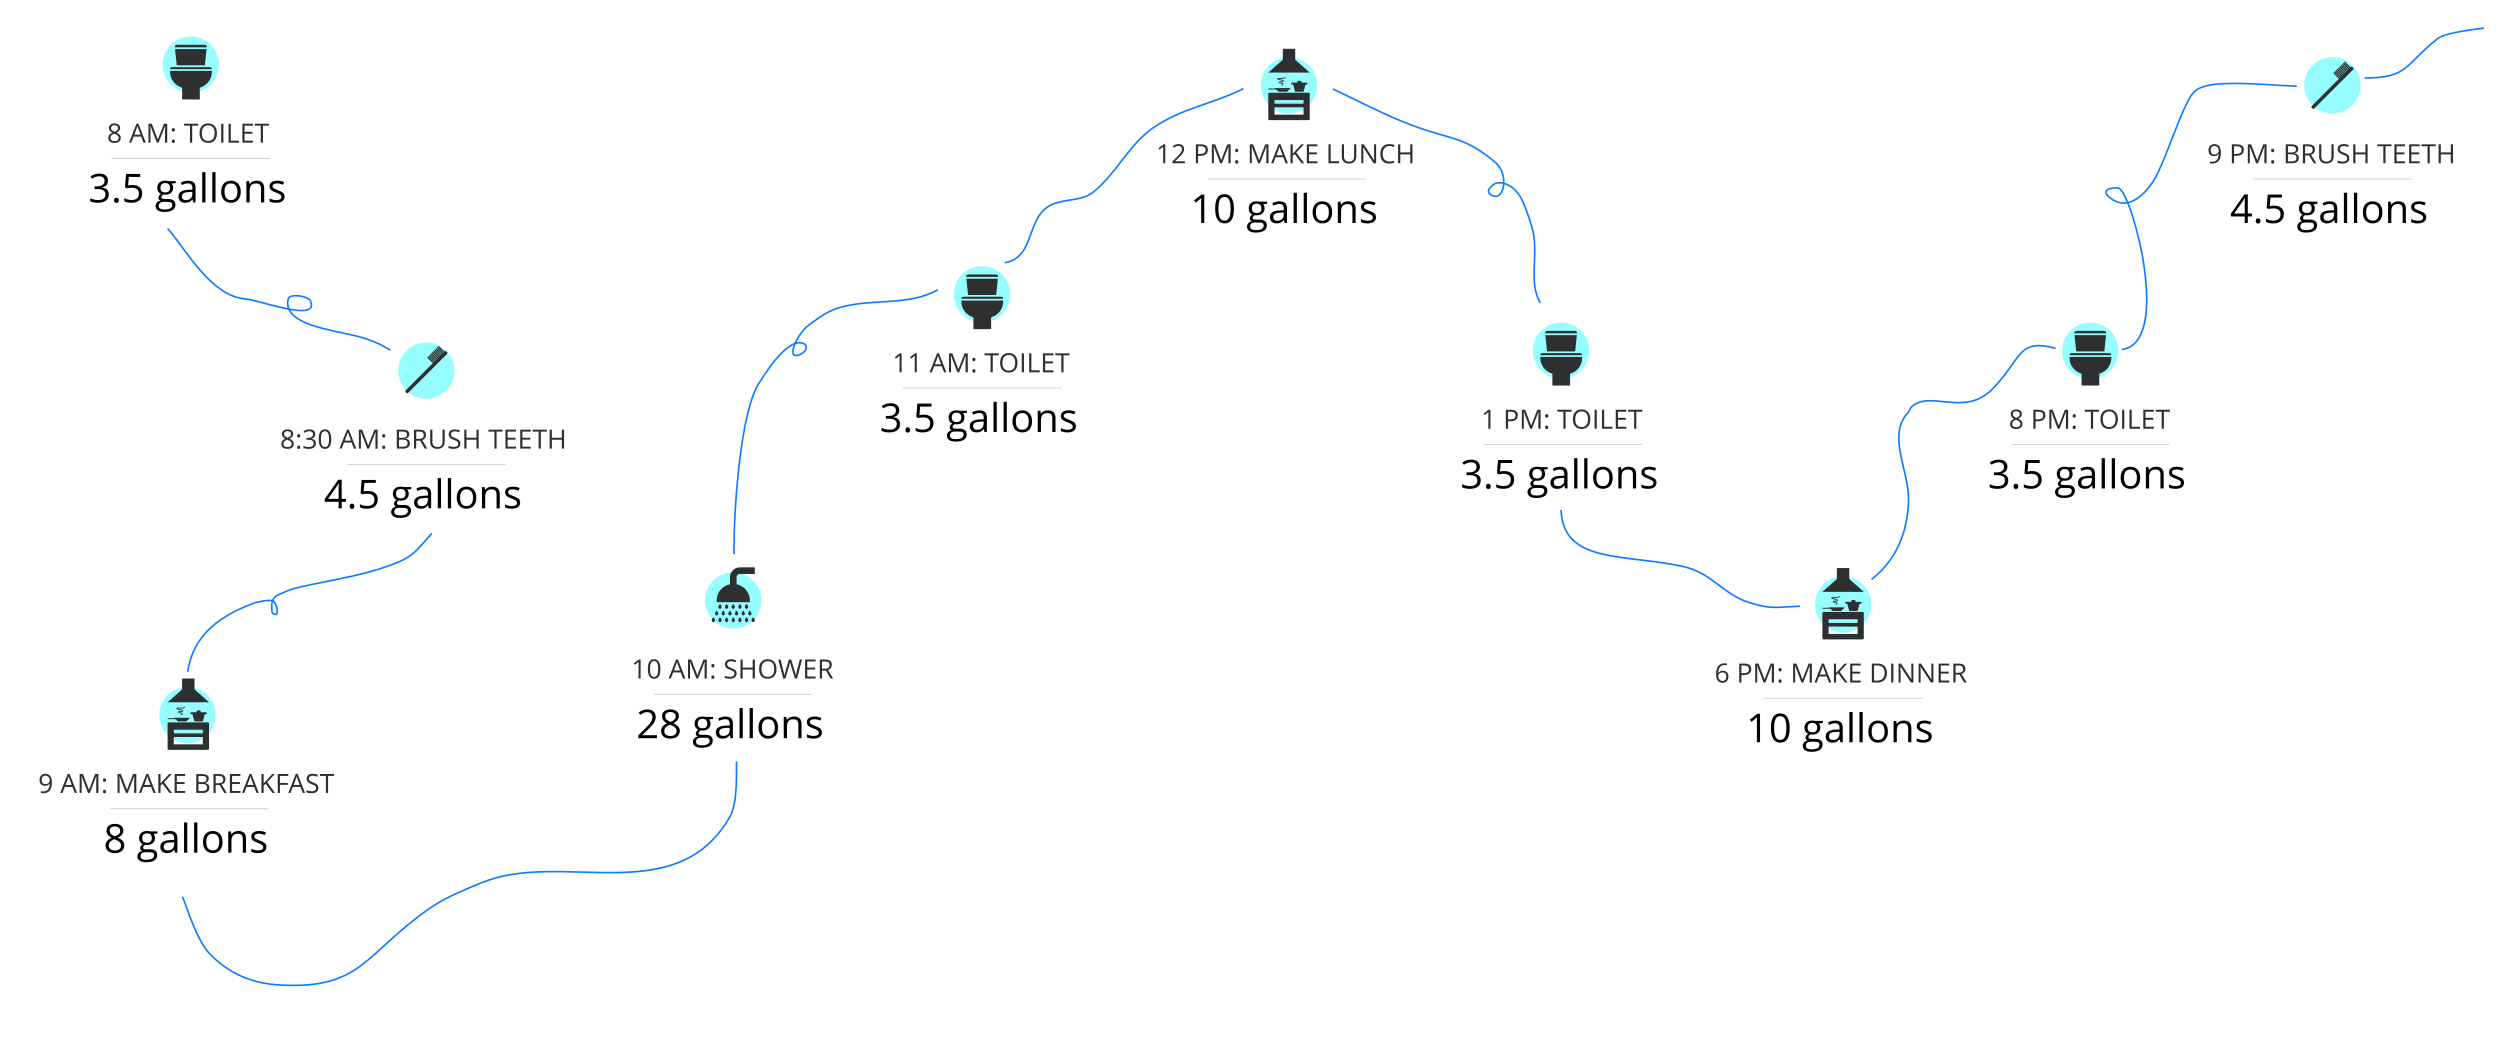
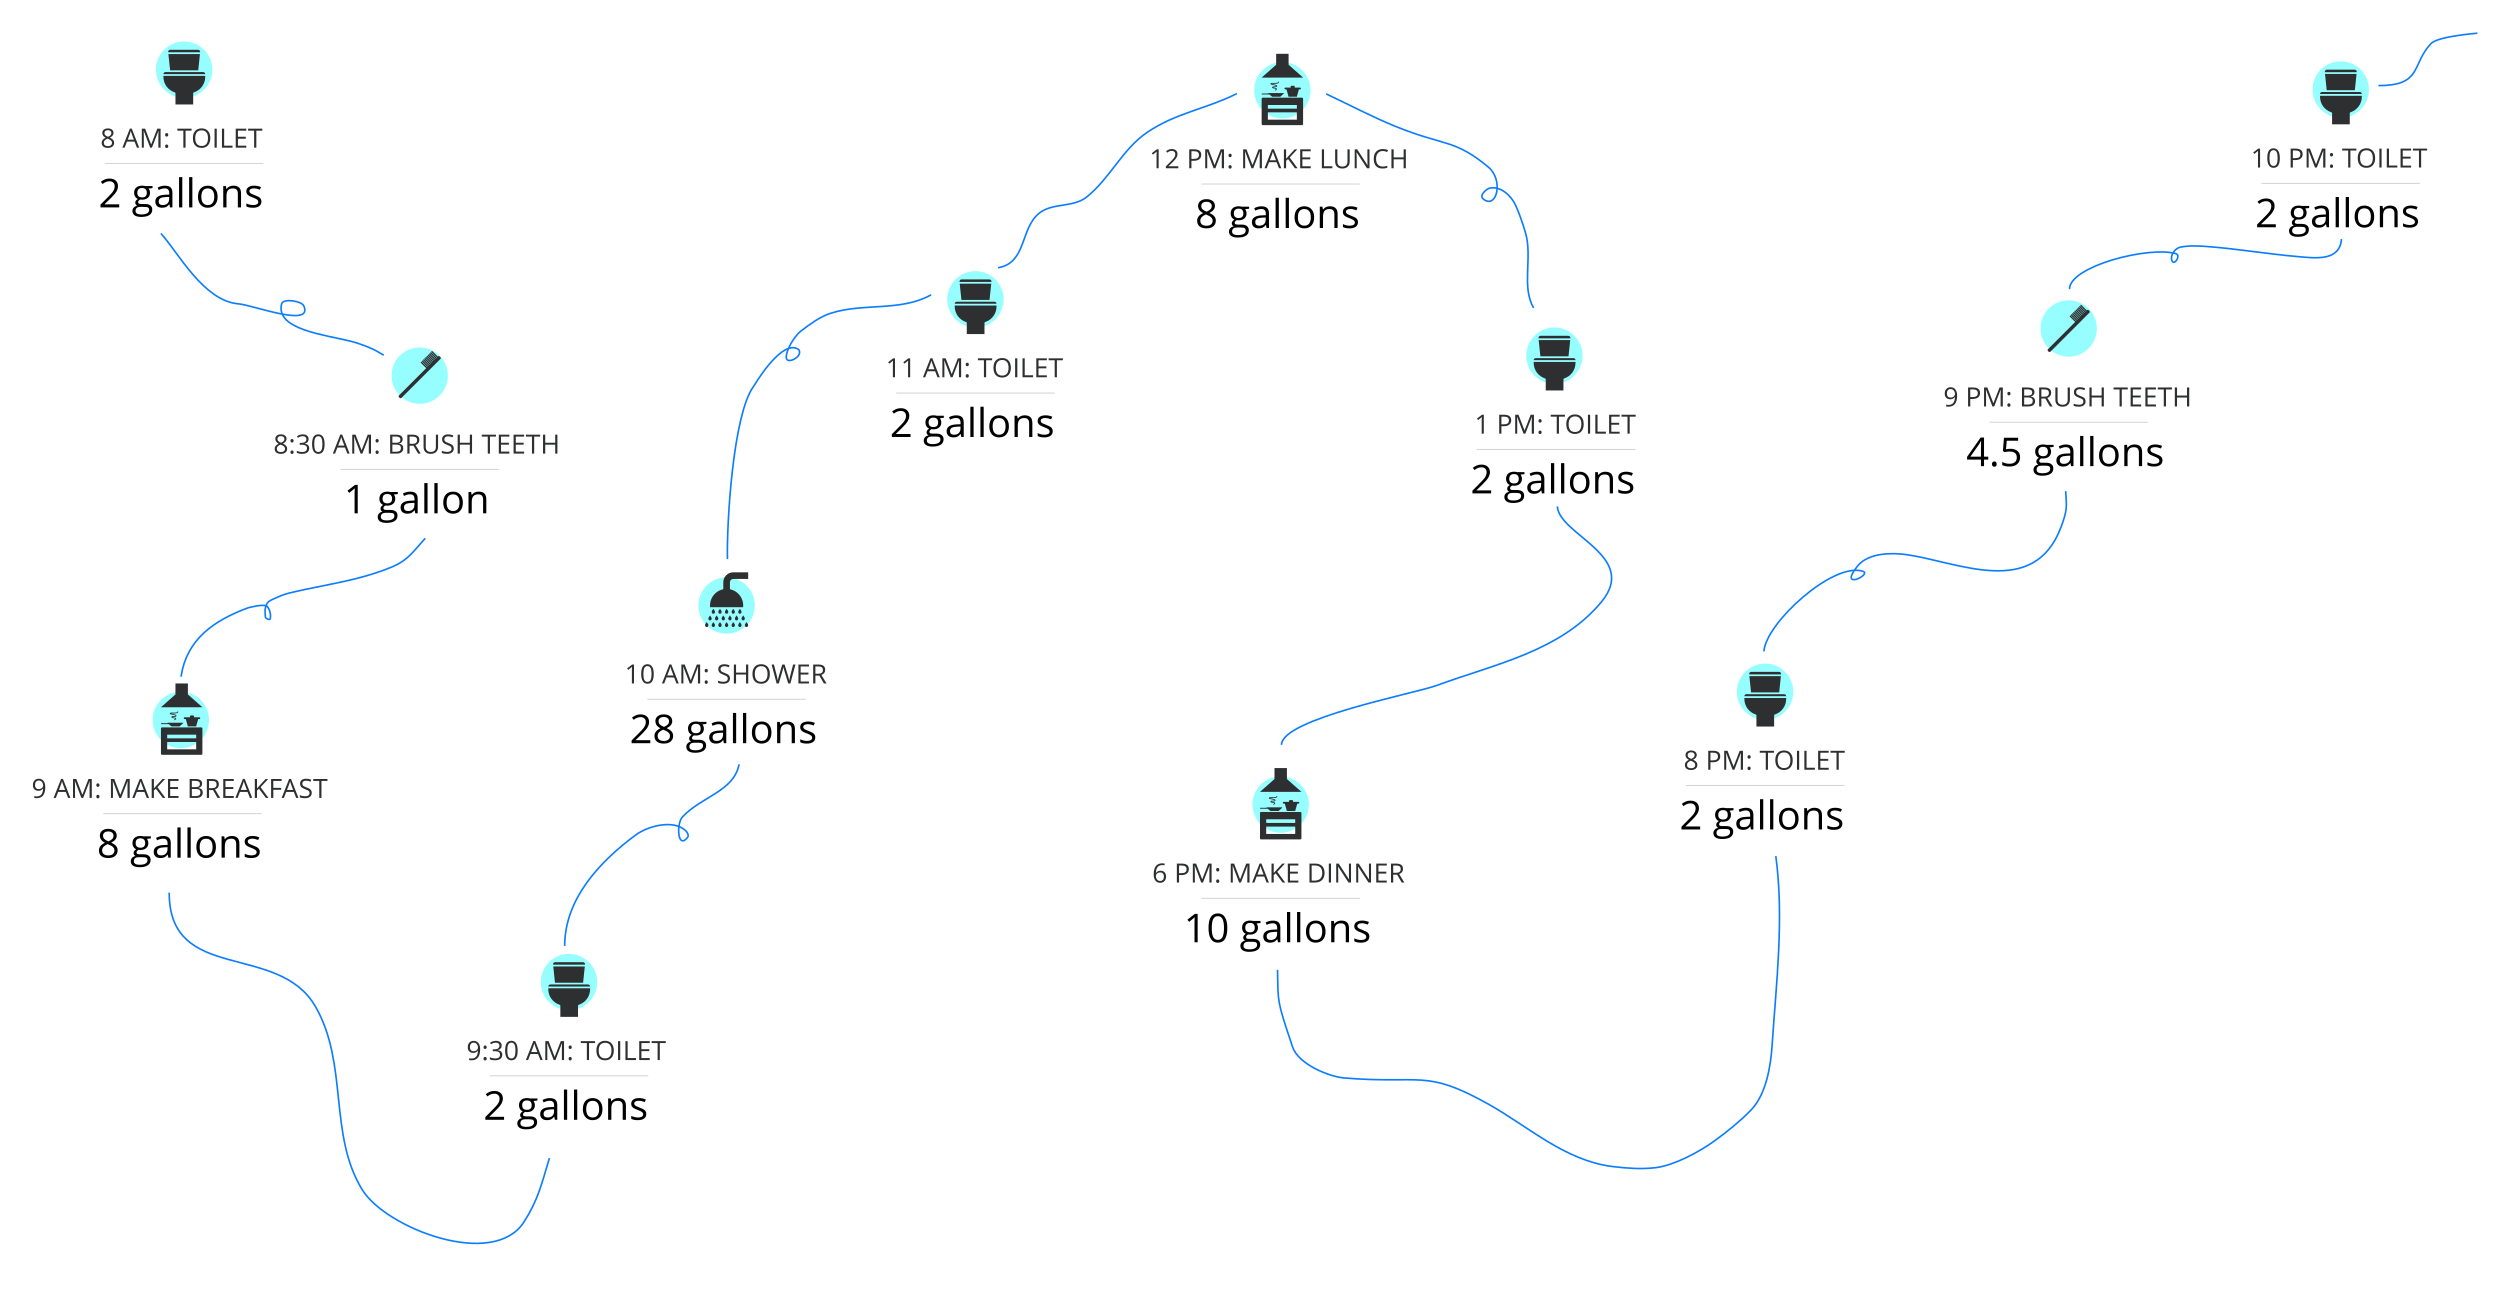
- <svg xmlns="http://www.w3.org/2000/svg" width="1507px" height="629px" viewBox="0 0 1507 629" version="1.1">
+ <svg xmlns="http://www.w3.org/2000/svg" width="1507px" height="786px" viewBox="0 0 1507 786" version="1.1">
  <g id="map" stroke="none" stroke-width="1" fill="none" fill-rule="evenodd">
-     <g id="Map" transform="translate(23, 17)">
+     <g id="Map" transform="translate(19, 20)">
      <g id="Toilet" transform="translate(20, 0)">
        <circle id="Oval" fill="#96FEFF" cx="72" cy="22" r="17" />
        <g transform="translate(59.5, 0)" fill="#2E2F30" id="noun_Toilet_1121753">
          <g transform="translate(0, 10)">
            <g id="Group" fill-rule="nonzero">
              <g id="Path">
                <g>
                  <path d="M23.995,13.452 L1.224,13.452 C0.549,13.452 0.001,14 3.54838711e-05,14.674 L25.218,14.674 C25.217,14 24.669,13.452 23.995,13.452" />
                  <path d="M0,16.265 C0,20.6 2.774,24.395 6.903,25.708 C7.124,25.778 7.275,25.983 7.275,26.215 L7.275,32.961 L17.943,32.961 L17.943,26.215 C17.943,25.983 18.094,25.778 18.315,25.708 C22.444,24.395 25.218,20.6 25.218,16.265 L25.218,15.738 L0,15.738 L0,16.265 Z" />
                  <path d="M2.902,1.517 L22.135,1.517 L22.147,1.397 C22.185,1.036 22.072,0.689 21.829,0.418 C21.586,0.149 21.252,0 20.889,0 L4.148,0 C3.785,0 3.451,0.149 3.208,0.418 C2.965,0.688 2.852,1.036 2.89,1.397 L2.902,1.517 Z" />
                  <polygon points="20.997 12.387 22.023 2.582 3.014 2.582 4.041 12.387" />
                </g>
              </g>
            </g>
          </g>
        </g>
        <g id="Group" transform="translate(0, 52)">
          <text id="8-AM:-TOILET" font-family="OpenSans-Semibold, Open Sans" font-size="16" font-weight="500" fill="#2E2F30">
            <tspan x="21.473" y="17">8 AM: TOILET</tspan>
          </text>
          <path d="M24.5,26.5 L119.5,26.5" id="Line" stroke-opacity="0.25" stroke="#2E2F30" stroke-width="0.5" stroke-linecap="square" />
-           <text id="3.5-gallons" font-family="OpenSans-Semibold, Open Sans" font-size="24" font-weight="500" fill="#000000">
-             <tspan x="10.27" y="53">3.5 gallons</tspan>
+           <text id="2-gallons" font-family="OpenSans-Semibold, Open Sans" font-size="24" font-weight="500" fill="#000000">
+             <tspan x="20.418" y="53">2 gallons</tspan>
+           </text>
+         </g>
+       </g>
+       <g id="Toilet-Copy" transform="translate(252, 550)">
+         <circle id="Oval" fill="#96FEFF" cx="72" cy="22" r="17" />
+         <g id="Toilet" transform="translate(59.5, 0)" fill="#2E2F30">
+           <g id="noun_Toilet_1121753" transform="translate(0, 10)">
+             <g id="Group" fill-rule="nonzero">
+               <g id="Path">
+                 <g>
+                   <path d="M23.995,13.452 L1.224,13.452 C0.549,13.452 0.001,14 3.54838711e-05,14.674 L25.218,14.674 C25.217,14 24.669,13.452 23.995,13.452" />
+                   <path d="M0,16.265 C0,20.6 2.774,24.395 6.903,25.708 C7.124,25.778 7.275,25.983 7.275,26.215 L7.275,32.961 L17.943,32.961 L17.943,26.215 C17.943,25.983 18.094,25.778 18.315,25.708 C22.444,24.395 25.218,20.6 25.218,16.265 L25.218,15.738 L0,15.738 L0,16.265 Z" />
+                   <path d="M2.902,1.517 L22.135,1.517 L22.147,1.397 C22.185,1.036 22.072,0.689 21.829,0.418 C21.586,0.149 21.252,0 20.889,0 L4.148,0 C3.785,0 3.451,0.149 3.208,0.418 C2.965,0.688 2.852,1.036 2.89,1.397 L2.902,1.517 Z" />
+                   <polygon points="20.997 12.387 22.023 2.582 3.014 2.582 4.041 12.387" />
+                 </g>
+               </g>
+             </g>
+           </g>
+         </g>
+         <g id="Group" transform="translate(0, 52)">
+           <text id="9:30-AM:-TOILET" font-family="OpenSans-Semibold, Open Sans" font-size="16" font-weight="500" fill="#2E2F30">
+             <tspan x="10.141" y="17">9:30 AM: TOILET</tspan>
+           </text>
+           <path d="M24.5,26.5 L119.5,26.5" id="Line" stroke-opacity="0.25" stroke="#2E2F30" stroke-width="0.5" stroke-linecap="square" />
+           <text id="2-gallons" font-family="OpenSans-Semibold, Open Sans" font-size="24" font-weight="500" fill="#000000">
+             <tspan x="20.418" y="53">2 gallons</tspan>
+           </text>
+         </g>
+       </g>
+       <g id="Toilet-Copy-3" transform="translate(1320, 12)">
+         <circle id="Oval" fill="#96FEFF" cx="72" cy="22" r="17" />
+         <g id="Toilet" transform="translate(59.5, 0)" fill="#2E2F30">
+           <g id="noun_Toilet_1121753" transform="translate(0, 10)">
+             <g id="Group" fill-rule="nonzero">
+               <g id="Path">
+                 <g>
+                   <path d="M23.995,13.452 L1.224,13.452 C0.549,13.452 0.001,14 3.54838711e-05,14.674 L25.218,14.674 C25.217,14 24.669,13.452 23.995,13.452" />
+                   <path d="M0,16.265 C0,20.6 2.774,24.395 6.903,25.708 C7.124,25.778 7.275,25.983 7.275,26.215 L7.275,32.961 L17.943,32.961 L17.943,26.215 C17.943,25.983 18.094,25.778 18.315,25.708 C22.444,24.395 25.218,20.6 25.218,16.265 L25.218,15.738 L0,15.738 L0,16.265 Z" />
+                   <path d="M2.902,1.517 L22.135,1.517 L22.147,1.397 C22.185,1.036 22.072,0.689 21.829,0.418 C21.586,0.149 21.252,0 20.889,0 L4.148,0 C3.785,0 3.451,0.149 3.208,0.418 C2.965,0.688 2.852,1.036 2.89,1.397 L2.902,1.517 Z" />
+                   <polygon points="20.997 12.387 22.023 2.582 3.014 2.582 4.041 12.387" />
+                 </g>
+               </g>
+             </g>
+           </g>
+         </g>
+         <g id="Group" transform="translate(0, 52)">
+           <text id="10-PM:-TOILET" font-family="OpenSans-Semibold, Open Sans" font-size="16" font-weight="500" fill="#2E2F30">
+             <tspan x="17.773" y="17">10 PM: TOILET</tspan>
+           </text>
+           <path d="M24.5,26.5 L119.5,26.5" id="Line" stroke-opacity="0.25" stroke="#2E2F30" stroke-width="0.5" stroke-linecap="square" />
+           <text id="2-gallons" font-family="OpenSans-Semibold, Open Sans" font-size="24" font-weight="500" fill="#000000">
+             <tspan x="20.418" y="53">2 gallons</tspan>
          </text>
        </g>
      </g>
      <g id="Teeth" transform="translate(143, 189.4292)">
        <circle id="Oval" fill="#96FEFF" cx="91" cy="17" r="17" />
        <g id="brush" transform="translate(78, 2)" fill="#2E2F30">
          <g id="noun_Brush-Teeth_2014400">
            <path d="M25.305,3.616 C24.9,3.212 24.329,3.096 24.056,3.367 L23.846,3.577 C23.835,3.495 23.805,3.416 23.743,3.353 L20.678,0.288 C20.529,0.14 20.271,0.14 20.123,0.288 C19.97,0.441 19.97,0.69 20.123,0.843 L23.188,3.908 C23.249,3.969 23.327,4 23.411,4.012 L23.132,4.291 C23.121,4.21 23.091,4.13 23.028,4.068 L19.964,1.004 C19.814,0.856 19.557,0.856 19.408,1.004 C19.257,1.157 19.257,1.405 19.409,1.559 L22.473,4.623 C22.534,4.684 22.613,4.715 22.697,4.727 L22.418,5.006 C22.406,4.922 22.374,4.843 22.313,4.783 L19.249,1.719 C19.101,1.57 18.842,1.571 18.694,1.719 C18.62,1.793 18.579,1.891 18.579,1.996 C18.579,2.101 18.62,2.199 18.694,2.274 L21.758,5.338 C21.819,5.399 21.898,5.43 21.982,5.442 L21.703,5.722 C21.691,5.641 21.661,5.56 21.598,5.498 L18.534,2.433 C18.386,2.285 18.126,2.286 17.979,2.433 C17.905,2.508 17.864,2.606 17.864,2.711 C17.864,2.816 17.905,2.914 17.979,2.989 L21.043,6.052 C21.104,6.113 21.183,6.145 21.267,6.157 L20.988,6.436 C20.977,6.355 20.947,6.275 20.884,6.213 L17.82,3.148 C17.671,3.001 17.415,2.999 17.264,3.148 C17.112,3.302 17.112,3.55 17.265,3.703 L20.329,6.767 C20.39,6.828 20.468,6.86 20.553,6.872 L20.274,7.151 C20.262,7.07 20.232,6.99 20.17,6.927 L17.105,3.863 C16.957,3.714 16.698,3.714 16.55,3.863 C16.397,4.016 16.397,4.265 16.55,4.418 L19.614,7.481 C19.675,7.542 19.754,7.574 19.838,7.586 L19.559,7.866 C19.547,7.782 19.515,7.702 19.454,7.642 L16.39,4.578 C16.242,4.43 15.984,4.429 15.835,4.578 C15.682,4.731 15.682,4.979 15.835,5.132 L18.9,8.197 C18.961,8.257 19.039,8.289 19.123,8.301 L18.844,8.58 C18.832,8.496 18.8,8.417 18.739,8.356 L15.675,5.292 C15.526,5.144 15.268,5.144 15.12,5.292 C14.968,5.446 14.968,5.695 15.12,5.848 L18.185,8.912 C18.246,8.973 18.324,9.005 18.408,9.016 L18.129,9.296 C18.117,9.215 18.087,9.135 18.025,9.072 L14.96,6.007 C14.812,5.859 14.555,5.858 14.405,6.008 C14.254,6.161 14.253,6.409 14.405,6.563 L17.47,9.627 C17.531,9.687 17.61,9.719 17.694,9.731 L17.415,10.01 C17.403,9.929 17.373,9.849 17.31,9.787 L14.246,6.723 C14.098,6.574 13.839,6.574 13.691,6.722 C13.617,6.797 13.577,6.895 13.577,7 C13.577,7.105 13.617,7.203 13.691,7.277 L16.755,10.342 C16.816,10.402 16.895,10.434 16.979,10.446 L0.444,26.981 C0.301,27.124 0.255,27.348 0.317,27.596 C0.371,27.815 0.506,28.041 0.695,28.229 C0.948,28.483 1.262,28.634 1.536,28.634 C1.7,28.634 1.84,28.58 1.941,28.479 L25.555,4.866 C25.656,4.764 25.71,4.624 25.71,4.461 C25.71,4.186 25.559,3.871 25.305,3.616 Z" id="Path" fill-rule="nonzero" />
          </g>
        </g>
        <g id="Group" transform="translate(0, 47)">
          <text id="8:30-AM:-BRUSH-TEETH" font-family="OpenSans-Semibold, Open Sans" font-size="16" font-weight="500" fill="#2E2F30">
            <tspan x="2.766" y="17">8:30 AM: BRUSH TEETH</tspan>
          </text>
          <path d="M43.5,26.5 L138.5,26.5" id="Line" stroke-opacity="0.25" stroke="#2E2F30" stroke-width="0.5" stroke-linecap="square" />
-           <text id="4.5-gallons" font-family="OpenSans-Semibold, Open Sans" font-size="24" font-weight="500" fill="#000000">
-             <tspan x="29.27" y="53">4.5 gallons</tspan>
+           <text id="1-gallon" font-family="OpenSans-Semibold, Open Sans" font-size="24" font-weight="500" fill="#000000">
+             <tspan x="45.26" y="53">1 gallon</tspan>
          </text>
        </g>
      </g>
      <g id="Breakfast" transform="translate(0, 392)">
        <circle id="bg" fill="#96FEFF" cx="90" cy="22" r="17" />
        <g id="Kitchen" transform="translate(78, 0)">
          <g id="Group">
            <path d="M8.264,21.906 C10.559,20.472 6.532,20.926 6.532,20.247 C6.532,19.568 9.148,20.266 9.148,19.455 C9.148,18.644 5.556,18.644 5.556,18.04 C5.556,17.436 10.422,18.392 10.176,17.038" id="Path-9" stroke="#2E2F30" stroke-width="0.5" stroke-linecap="round" />
            <path d="M24.325,26.462 C24.698,26.462 25,26.764 25,27.136 L25,42.325 C25,42.698 24.698,43 24.325,43 L0.696,43 C0.323,43 0.021,42.698 0.021,42.325 L0.021,27.136 C0.021,26.764 0.323,26.462 0.696,26.462 L24.325,26.462 Z M21.253,35.282 L3.768,35.282 L3.768,39.692 L21.253,39.692 L21.253,35.282 Z M21.253,30.872 L3.768,30.872 L3.768,33.077 L21.253,33.077 L21.253,30.872 Z M19.308,19.261 C19.681,19.261 19.983,19.564 19.983,19.936 L19.983,20.364 L23.179,20.364 C23.483,20.364 23.73,20.611 23.73,20.915 C23.73,21.22 23.483,21.467 23.179,21.467 L22.481,21.467 L21.232,25.877 L16.236,25.877 L14.988,21.467 L14.29,21.467 C13.985,21.467 13.739,21.22 13.739,20.915 C13.739,20.611 13.985,20.364 14.29,20.364 L17.485,20.364 L17.485,19.936 C17.485,19.564 17.788,19.261 18.16,19.261 L19.308,19.261 Z M13.328,23.672 C13.402,23.672 13.463,23.732 13.463,23.807 C13.463,23.845 13.446,23.881 13.418,23.907 L11.243,25.877 L6.335,25.877 L4.716,24.498 L0.276,24.499 C0.123,24.499 8.62478215e-17,24.375 0,24.223 C-8.62478215e-17,24.071 0.123,23.947 0.276,23.947 L4.07,23.947 L4.026,23.909 C3.969,23.861 3.962,23.776 4.011,23.719 C4.036,23.689 4.074,23.672 4.113,23.672 L13.328,23.672 Z M16.257,0 L16.257,6.615 L25,14.333 L0.021,14.333 L8.763,6.615 L8.764,0 L16.257,0 Z" id="Combined-Shape" fill="#2E2F30" />
          </g>
        </g>
        <g id="Group" transform="translate(0, 52)">
          <text id="9-AM:-MAKE-BREAKFAST" font-family="OpenSans-Semibold, Open Sans" font-size="16" font-weight="500" fill="#2E2F30">
            <tspan x="0.004" y="17">9 AM: MAKE BREAKFAST</tspan>
          </text>
          <path d="M43.5,26.5 L138.5,26.5" id="Line" stroke-opacity="0.25" stroke="#2E2F30" stroke-width="0.5" stroke-linecap="square" />
          <text id="8-gallons" font-family="OpenSans-Semibold, Open Sans" font-size="24" font-weight="500" fill="#000000">
            <tspan x="39.418" y="53">8 gallons</tspan>
          </text>
        </g>
      </g>
      <g id="Shower" transform="translate(328, 325)">
        <circle id="bg" fill="#96FEFF" cx="91" cy="20" r="17" />
        <g transform="translate(78, 0)" fill="#2E2F30" id="shower">
          <g>
            <path d="M13,10 C18.523,10 23,14.477 23,20 C23,20.338 22.983,20.672 22.951,21.001 L3.049,21.001 C3.017,20.672 3,20.338 3,20 C3,14.477 7.477,10 13,10 Z" id="Combined-Shape" />
            <path d="M26,0 L26,4 L17,4 C15.946,4 15.082,4.816 15.005,5.851 L15,6 L15,16 L13,16 C11.895,16 11,15.105 11,14 L11,6 C11,2.686 13.686,6.08718376e-16 17,0 L26,0 Z" id="Combined-Shape" />
            <path d="M1,30 C1.667,30.819 2,31.439 2,31.859 C2,32.489 1.552,33 1,33 C0.448,33 0,32.489 0,31.859 C0,31.439 0.333,30.819 1,30 Z M5,30 C5.667,30.819 6,31.439 6,31.859 C6,32.489 5.552,33 5,33 C4.448,33 4,32.489 4,31.859 C4,31.439 4.333,30.819 5,30 Z M9,30 C9.667,30.819 10,31.439 10,31.859 C10,32.489 9.552,33 9,33 C8.448,33 8,32.489 8,31.859 C8,31.439 8.333,30.819 9,30 Z M13,30 C13.667,30.819 14,31.439 14,31.859 C14,32.489 13.552,33 13,33 C12.448,33 12,32.489 12,31.859 C12,31.439 12.333,30.819 13,30 Z M17,30 C17.667,30.819 18,31.439 18,31.859 C18,32.489 17.552,33 17,33 C16.448,33 16,32.489 16,31.859 C16,31.439 16.333,30.819 17,30 Z M21,30 C21.667,30.819 22,31.439 22,31.859 C22,32.489 21.552,33 21,33 C20.448,33 20,32.489 20,31.859 C20,31.439 20.333,30.819 21,30 Z M25,30 C25.667,30.819 26,31.439 26,31.859 C26,32.489 25.552,33 25,33 C24.448,33 24,32.489 24,31.859 C24,31.439 24.333,30.819 25,30 Z M3,26 C3.667,26.819 4,27.439 4,27.859 C4,28.489 3.552,29 3,29 C2.448,29 2,28.489 2,27.859 C2,27.439 2.333,26.819 3,26 Z M7,26 C7.667,26.819 8,27.439 8,27.859 C8,28.489 7.552,29 7,29 C6.448,29 6,28.489 6,27.859 C6,27.439 6.333,26.819 7,26 Z M11,26 C11.667,26.819 12,27.439 12,27.859 C12,28.489 11.552,29 11,29 C10.448,29 10,28.489 10,27.859 C10,27.439 10.333,26.819 11,26 Z M15,26 C15.667,26.819 16,27.439 16,27.859 C16,28.489 15.552,29 15,29 C14.448,29 14,28.489 14,27.859 C14,27.439 14.333,26.819 15,26 Z M19,26 C19.667,26.819 20,27.439 20,27.859 C20,28.489 19.552,29 19,29 C18.448,29 18,28.489 18,27.859 C18,27.439 18.333,26.819 19,26 Z M23,26 C23.667,26.819 24,27.439 24,27.859 C24,28.489 23.552,29 23,29 C22.448,29 22,28.489 22,27.859 C22,27.439 22.333,26.819 23,26 Z M5,22 C5.667,22.819 6,23.439 6,23.859 C6,24.489 5.552,25 5,25 C4.448,25 4,24.489 4,23.859 C4,23.439 4.333,22.819 5,22 Z M9,22 C9.667,22.819 10,23.439 10,23.859 C10,24.489 9.552,25 9,25 C8.448,25 8,24.489 8,23.859 C8,23.439 8.333,22.819 9,22 Z M13,22 C13.667,22.819 14,23.439 14,23.859 C14,24.489 13.552,25 13,25 C12.448,25 12,24.489 12,23.859 C12,23.439 12.333,22.819 13,22 Z M17,22 C17.667,22.819 18,23.439 18,23.859 C18,24.489 17.552,25 17,25 C16.448,25 16,24.489 16,23.859 C16,23.439 16.333,22.819 17,22 Z M21,22 C21.667,22.819 22,23.439 22,23.859 C22,24.489 21.552,25 21,25 C20.448,25 20,24.489 20,23.859 C20,23.439 20.333,22.819 21,22 Z" id="Combined-Shape" />
          </g>
        </g>
        <g id="Group" transform="translate(0, 50)">
          <text id="10-AM:-SHOWER" font-family="OpenSans-Semibold, Open Sans" font-size="16" font-weight="500" fill="#2E2F30">
            <tspan x="29.57" y="17">10 AM: SHOWER</tspan>
          </text>
          <path d="M43.5,26.5 L138.5,26.5" id="Line" stroke-opacity="0.25" stroke="#2E2F30" stroke-width="0.5" stroke-linecap="square" />
          <text id="28-gallons" font-family="OpenSans-Semibold, Open Sans" font-size="24" font-weight="500" fill="#000000">
            <tspan x="32.568" y="53">28 gallons</tspan>
          </text>
        </g>
      </g>
      <g id="Toilet2" transform="translate(478, 138.4292)">
        <circle id="Oval" fill="#96FEFF" cx="91" cy="22" r="17" />
        <g id="Toilet" transform="translate(78.5, 0)" fill="#2E2F30">
          <g id="noun_Toilet_1121753" transform="translate(0, 10)">
            <g id="Group" fill-rule="nonzero">
              <g id="Path">
                <g>
                  <path d="M23.995,13.452 L1.224,13.452 C0.549,13.452 0.001,14 3.54838711e-05,14.674 L25.218,14.674 C25.217,14 24.669,13.452 23.995,13.452" />
                  <path d="M0,16.265 C0,20.6 2.774,24.395 6.903,25.708 C7.124,25.778 7.275,25.983 7.275,26.215 L7.275,32.961 L17.943,32.961 L17.943,26.215 C17.943,25.983 18.094,25.778 18.315,25.708 C22.444,24.395 25.218,20.6 25.218,16.265 L25.218,15.738 L0,15.738 L0,16.265 Z" />
                  <path d="M2.902,1.517 L22.135,1.517 L22.147,1.397 C22.185,1.036 22.072,0.689 21.829,0.418 C21.586,0.149 21.252,0 20.889,0 L4.148,0 C3.785,0 3.451,0.149 3.208,0.418 C2.965,0.688 2.852,1.036 2.89,1.397 L2.902,1.517 Z" />
                  <polygon points="20.997 12.387 22.023 2.582 3.014 2.582 4.041 12.387" />
                </g>
              </g>
            </g>
          </g>
        </g>
        <g id="Group" transform="translate(0, 52)">
          <text id="11-AM:-TOILET" font-family="OpenSans-Semibold, Open Sans" font-size="16" font-weight="500" fill="#2E2F30">
            <tspan x="36.906" y="17">11 AM: TOILET</tspan>
          </text>
          <path d="M43.5,26.5 L138.5,26.5" id="Line" stroke-opacity="0.25" stroke="#2E2F30" stroke-width="0.5" stroke-linecap="square" />
-           <text id="3.5-gallons" font-family="OpenSans-Semibold, Open Sans" font-size="24" font-weight="500" fill="#000000">
-             <tspan x="29.27" y="53">3.5 gallons</tspan>
+           <text id="2-gallons" font-family="OpenSans-Semibold, Open Sans" font-size="24" font-weight="500" fill="#000000">
+             <tspan x="39.418" y="53">2 gallons</tspan>
          </text>
        </g>
      </g>
      <g id="Lunch" transform="translate(662, 12.42919)">
        <circle id="bg" fill="#96FEFF" cx="92" cy="22" r="17" />
        <g id="Kitchen" transform="translate(79.5, 0)">
          <g id="Group">
            <path d="M8.264,21.906 C10.559,20.472 6.532,20.926 6.532,20.247 C6.532,19.568 9.148,20.266 9.148,19.455 C9.148,18.644 5.556,18.644 5.556,18.04 C5.556,17.436 10.422,18.392 10.176,17.038" id="Path-9" stroke="#2E2F30" stroke-width="0.5" stroke-linecap="round" />
            <path d="M24.325,26.462 C24.698,26.462 25,26.764 25,27.136 L25,42.325 C25,42.698 24.698,43 24.325,43 L0.696,43 C0.323,43 0.021,42.698 0.021,42.325 L0.021,27.136 C0.021,26.764 0.323,26.462 0.696,26.462 L24.325,26.462 Z M21.253,35.282 L3.768,35.282 L3.768,39.692 L21.253,39.692 L21.253,35.282 Z M21.253,30.872 L3.768,30.872 L3.768,33.077 L21.253,33.077 L21.253,30.872 Z M19.308,19.261 C19.681,19.261 19.983,19.564 19.983,19.936 L19.983,20.364 L23.179,20.364 C23.483,20.364 23.73,20.611 23.73,20.915 C23.73,21.22 23.483,21.467 23.179,21.467 L22.481,21.467 L21.232,25.877 L16.236,25.877 L14.988,21.467 L14.29,21.467 C13.985,21.467 13.739,21.22 13.739,20.915 C13.739,20.611 13.985,20.364 14.29,20.364 L17.485,20.364 L17.485,19.936 C17.485,19.564 17.788,19.261 18.16,19.261 L19.308,19.261 Z M13.328,23.672 C13.402,23.672 13.463,23.732 13.463,23.807 C13.463,23.845 13.446,23.881 13.418,23.907 L11.243,25.877 L6.335,25.877 L4.716,24.498 L0.276,24.499 C0.123,24.499 8.62478215e-17,24.375 0,24.223 C-8.62478215e-17,24.071 0.123,23.947 0.276,23.947 L4.07,23.947 L4.026,23.909 C3.969,23.861 3.962,23.776 4.011,23.719 C4.036,23.689 4.074,23.672 4.113,23.672 L13.328,23.672 Z M16.257,0 L16.257,6.615 L25,14.333 L0.021,14.333 L8.763,6.615 L8.764,0 L16.257,0 Z" id="Combined-Shape" fill="#2E2F30" />
          </g>
        </g>
        <g id="Group" transform="translate(0, 52)">
          <text id="12-PM:-MAKE-LUNCH" font-family="OpenSans-Semibold, Open Sans" font-size="16" font-weight="500" fill="#2E2F30">
            <tspan x="11.84" y="17">12 PM: MAKE LUNCH</tspan>
          </text>
          <path d="M43.5,26.5 L138.5,26.5" id="Line" stroke-opacity="0.25" stroke="#2E2F30" stroke-width="0.5" stroke-linecap="square" />
-           <text id="10-gallons" font-family="OpenSans-Semibold, Open Sans" font-size="24" font-weight="500" fill="#000000">
-             <tspan x="32.568" y="53">10 gallons</tspan>
+           <text id="8-gallons" font-family="OpenSans-Semibold, Open Sans" font-size="24" font-weight="500" fill="#000000">
+             <tspan x="39.418" y="53">8 gallons</tspan>
          </text>
        </g>
      </g>
      <g id="Toilet3" transform="translate(828, 172.4292)">
        <circle id="Oval" fill="#96FEFF" cx="90" cy="22" r="17" />
        <g id="Toilet" transform="translate(77.5, 0)" fill="#2E2F30">
          <g id="noun_Toilet_1121753" transform="translate(0, 10)">
            <g id="Group" fill-rule="nonzero">
              <g id="Path">
                <g>
                  <path d="M23.995,13.452 L1.224,13.452 C0.549,13.452 0.001,14 3.54838711e-05,14.674 L25.218,14.674 C25.217,14 24.669,13.452 23.995,13.452" />
                  <path d="M0,16.265 C0,20.6 2.774,24.395 6.903,25.708 C7.124,25.778 7.275,25.983 7.275,26.215 L7.275,32.961 L17.943,32.961 L17.943,26.215 C17.943,25.983 18.094,25.778 18.315,25.708 C22.444,24.395 25.218,20.6 25.218,16.265 L25.218,15.738 L0,15.738 L0,16.265 Z" />
                  <path d="M2.902,1.517 L22.135,1.517 L22.147,1.397 C22.185,1.036 22.072,0.689 21.829,0.418 C21.586,0.149 21.252,0 20.889,0 L4.148,0 C3.785,0 3.451,0.149 3.208,0.418 C2.965,0.688 2.852,1.036 2.89,1.397 L2.902,1.517 Z" />
                  <polygon points="20.997 12.387 22.023 2.582 3.014 2.582 4.041 12.387" />
                </g>
              </g>
            </g>
          </g>
        </g>
        <g id="Group" transform="translate(0, 52)">
          <text id="1-PM:-TOILET" font-family="OpenSans-Semibold, Open Sans" font-size="16" font-weight="500" fill="#2E2F30">
            <tspan x="41.84" y="17">1 PM: TOILET</tspan>
          </text>
          <path d="M43.5,26.5 L138.5,26.5" id="Line" stroke-opacity="0.25" stroke="#2E2F30" stroke-width="0.5" stroke-linecap="square" />
-           <text id="3.5-gallons" font-family="OpenSans-Semibold, Open Sans" font-size="24" font-weight="500" fill="#000000">
-             <tspan x="29.27" y="53">3.5 gallons</tspan>
-           </text>
-         </g>
-       </g>
-       <g id="Dinner" transform="translate(997, 325.4292)">
+           <text id="2-gallons" font-family="OpenSans-Semibold, Open Sans" font-size="24" font-weight="500" fill="#000000">
+             <tspan x="39.418" y="53">2 gallons</tspan>
+           </text>
+         </g>
+       </g>
+       <g id="Dinner" transform="translate(662, 443)">
        <circle id="bg" fill="#96FEFF" cx="91" cy="22" r="17" />
        <g id="Kitchen" transform="translate(78.5, 0)">
          <g id="Group">
            <path d="M8.264,21.906 C10.559,20.472 6.532,20.926 6.532,20.247 C6.532,19.568 9.148,20.266 9.148,19.455 C9.148,18.644 5.556,18.644 5.556,18.04 C5.556,17.436 10.422,18.392 10.176,17.038" id="Path-9" stroke="#2E2F30" stroke-width="0.5" stroke-linecap="round" />
            <path d="M24.325,26.462 C24.698,26.462 25,26.764 25,27.136 L25,42.325 C25,42.698 24.698,43 24.325,43 L0.696,43 C0.323,43 0.021,42.698 0.021,42.325 L0.021,27.136 C0.021,26.764 0.323,26.462 0.696,26.462 L24.325,26.462 Z M21.253,35.282 L3.768,35.282 L3.768,39.692 L21.253,39.692 L21.253,35.282 Z M21.253,30.872 L3.768,30.872 L3.768,33.077 L21.253,33.077 L21.253,30.872 Z M19.308,19.261 C19.681,19.261 19.983,19.564 19.983,19.936 L19.983,20.364 L23.179,20.364 C23.483,20.364 23.73,20.611 23.73,20.915 C23.73,21.22 23.483,21.467 23.179,21.467 L22.481,21.467 L21.232,25.877 L16.236,25.877 L14.988,21.467 L14.29,21.467 C13.985,21.467 13.739,21.22 13.739,20.915 C13.739,20.611 13.985,20.364 14.29,20.364 L17.485,20.364 L17.485,19.936 C17.485,19.564 17.788,19.261 18.16,19.261 L19.308,19.261 Z M13.328,23.672 C13.402,23.672 13.463,23.732 13.463,23.807 C13.463,23.845 13.446,23.881 13.418,23.907 L11.243,25.877 L6.335,25.877 L4.716,24.498 L0.276,24.499 C0.123,24.499 8.62478215e-17,24.375 0,24.223 C-8.62478215e-17,24.071 0.123,23.947 0.276,23.947 L4.07,23.947 L4.026,23.909 C3.969,23.861 3.962,23.776 4.011,23.719 C4.036,23.689 4.074,23.672 4.113,23.672 L13.328,23.672 Z M16.257,0 L16.257,6.615 L25,14.333 L0.021,14.333 L8.763,6.615 L8.764,0 L16.257,0 Z" id="Combined-Shape" fill="#2E2F30" />
          </g>
        </g>
        <g id="Group" transform="translate(0, 52)">
          <text id="6-PM:-MAKE-DINNER" font-family="OpenSans-Semibold, Open Sans" font-size="16" font-weight="500" fill="#2E2F30">
            <tspan x="13.523" y="17">6 PM: MAKE DINNER</tspan>
          </text>
          <path d="M43.5,26.5 L138.5,26.5" id="Line" stroke-opacity="0.25" stroke="#2E2F30" stroke-width="0.5" stroke-linecap="square" />
          <text id="10-gallons" font-family="OpenSans-Semibold, Open Sans" font-size="24" font-weight="500" fill="#000000">
            <tspan x="32.568" y="53">10 gallons</tspan>
          </text>
        </g>
      </g>
-       <g id="Toilet4" transform="translate(1146, 172.4292)">
+       <g id="Toilet4" transform="translate(954, 375)">
        <circle id="Oval" fill="#96FEFF" cx="91" cy="22" r="17" />
        <g id="Toilet" transform="translate(78.5, 0)" fill="#2E2F30">
          <g id="noun_Toilet_1121753" transform="translate(0, 10)">
            <g id="Group" fill-rule="nonzero">
              <g id="Path">
                <g>
                  <path d="M23.995,13.452 L1.224,13.452 C0.549,13.452 0.001,14 3.54838711e-05,14.674 L25.218,14.674 C25.217,14 24.669,13.452 23.995,13.452" />
                  <path d="M0,16.265 C0,20.6 2.774,24.395 6.903,25.708 C7.124,25.778 7.275,25.983 7.275,26.215 L7.275,32.961 L17.943,32.961 L17.943,26.215 C17.943,25.983 18.094,25.778 18.315,25.708 C22.444,24.395 25.218,20.6 25.218,16.265 L25.218,15.738 L0,15.738 L0,16.265 Z" />
                  <path d="M2.902,1.517 L22.135,1.517 L22.147,1.397 C22.185,1.036 22.072,0.689 21.829,0.418 C21.586,0.149 21.252,0 20.889,0 L4.148,0 C3.785,0 3.451,0.149 3.208,0.418 C2.965,0.688 2.852,1.036 2.89,1.397 L2.902,1.517 Z" />
                  <polygon points="20.997 12.387 22.023 2.582 3.014 2.582 4.041 12.387" />
                </g>
              </g>
            </g>
          </g>
        </g>
        <g id="Group" transform="translate(0, 52)">
          <text id="8-PM:-TOILET" font-family="OpenSans-Semibold, Open Sans" font-size="16" font-weight="500" fill="#2E2F30">
            <tspan x="41.84" y="17">8 PM: TOILET</tspan>
          </text>
          <path d="M43.5,26.5 L138.5,26.5" id="Line" stroke-opacity="0.25" stroke="#2E2F30" stroke-width="0.5" stroke-linecap="square" />
-           <text id="3.5-gallons" font-family="OpenSans-Semibold, Open Sans" font-size="24" font-weight="500" fill="#000000">
-             <tspan x="29.27" y="53">3.5 gallons</tspan>
-           </text>
-         </g>
-       </g>
-       <g id="TeethPM" transform="translate(1292, 17.42919)">
+           <text id="2-gallons" font-family="OpenSans-Semibold, Open Sans" font-size="24" font-weight="500" fill="#000000">
+             <tspan x="39.418" y="53">2 gallons</tspan>
+           </text>
+         </g>
+       </g>
+       <g id="TeethPM" transform="translate(1137, 161)">
        <circle id="bg" fill="#96FEFF" cx="91" cy="17" r="17" />
        <g id="brush" transform="translate(78, 2.570809)" fill="#2E2F30">
          <g id="noun_Brush-Teeth_2014400">
            <path d="M25.305,3.616 C24.9,3.212 24.329,3.096 24.056,3.367 L23.846,3.577 C23.835,3.495 23.805,3.416 23.743,3.353 L20.678,0.288 C20.529,0.14 20.271,0.14 20.123,0.288 C19.97,0.441 19.97,0.69 20.123,0.843 L23.188,3.908 C23.249,3.969 23.327,4 23.411,4.012 L23.132,4.291 C23.121,4.21 23.091,4.13 23.028,4.068 L19.964,1.004 C19.814,0.856 19.557,0.856 19.408,1.004 C19.257,1.157 19.257,1.405 19.409,1.559 L22.473,4.623 C22.534,4.684 22.613,4.715 22.697,4.727 L22.418,5.006 C22.406,4.922 22.374,4.843 22.313,4.783 L19.249,1.719 C19.101,1.57 18.842,1.571 18.694,1.719 C18.62,1.793 18.579,1.891 18.579,1.996 C18.579,2.101 18.62,2.199 18.694,2.274 L21.758,5.338 C21.819,5.399 21.898,5.43 21.982,5.442 L21.703,5.722 C21.691,5.641 21.661,5.56 21.598,5.498 L18.534,2.433 C18.386,2.285 18.126,2.286 17.979,2.433 C17.905,2.508 17.864,2.606 17.864,2.711 C17.864,2.816 17.905,2.914 17.979,2.989 L21.043,6.052 C21.104,6.113 21.183,6.145 21.267,6.157 L20.988,6.436 C20.977,6.355 20.947,6.275 20.884,6.213 L17.82,3.148 C17.671,3.001 17.415,2.999 17.264,3.148 C17.112,3.302 17.112,3.55 17.265,3.703 L20.329,6.767 C20.39,6.828 20.468,6.86 20.553,6.872 L20.274,7.151 C20.262,7.07 20.232,6.99 20.17,6.927 L17.105,3.863 C16.957,3.714 16.698,3.714 16.55,3.863 C16.397,4.016 16.397,4.265 16.55,4.418 L19.614,7.481 C19.675,7.542 19.754,7.574 19.838,7.586 L19.559,7.866 C19.547,7.782 19.515,7.702 19.454,7.642 L16.39,4.578 C16.242,4.43 15.984,4.429 15.835,4.578 C15.682,4.731 15.682,4.979 15.835,5.132 L18.9,8.197 C18.961,8.257 19.039,8.289 19.123,8.301 L18.844,8.58 C18.832,8.496 18.8,8.417 18.739,8.356 L15.675,5.292 C15.526,5.144 15.268,5.144 15.12,5.292 C14.968,5.446 14.968,5.695 15.12,5.848 L18.185,8.912 C18.246,8.973 18.324,9.005 18.408,9.016 L18.129,9.296 C18.117,9.215 18.087,9.135 18.025,9.072 L14.96,6.007 C14.812,5.859 14.555,5.858 14.405,6.008 C14.254,6.161 14.253,6.409 14.405,6.563 L17.47,9.627 C17.531,9.687 17.61,9.719 17.694,9.731 L17.415,10.01 C17.403,9.929 17.373,9.849 17.31,9.787 L14.246,6.723 C14.098,6.574 13.839,6.574 13.691,6.722 C13.617,6.797 13.577,6.895 13.577,7 C13.577,7.105 13.617,7.203 13.691,7.277 L16.755,10.342 C16.816,10.402 16.895,10.434 16.979,10.446 L0.444,26.981 C0.301,27.124 0.255,27.348 0.317,27.596 C0.371,27.815 0.506,28.041 0.695,28.229 C0.948,28.483 1.262,28.634 1.536,28.634 C1.7,28.634 1.84,28.58 1.941,28.479 L25.555,4.866 C25.656,4.764 25.71,4.624 25.71,4.461 C25.71,4.186 25.559,3.871 25.305,3.616 Z" id="Path" fill-rule="nonzero" />
          </g>
        </g>
        <g id="Group" transform="translate(0, 47)">
          <text id="9-PM:-BRUSH-TEETH" font-family="OpenSans-Semibold, Open Sans" font-size="16" font-weight="500" fill="#2E2F30">
            <tspan x="15.465" y="17">9 PM: BRUSH TEETH</tspan>
          </text>
          <path d="M43.5,26.5 L138.5,26.5" id="Line" stroke-opacity="0.25" stroke="#2E2F30" stroke-width="0.5" stroke-linecap="square" />
          <text id="4.5-gallons" font-family="OpenSans-Semibold, Open Sans" font-size="24" font-weight="500" fill="#000000">
            <tspan x="29.27" y="53">4.5 gallons</tspan>
          </text>
        </g>
      </g>
      <g id="Paths" transform="translate(78, 0)" stroke="#0D7DFF">
        <path d="M-1.42108547e-14,120.726 C10.306,132.079 25.72,161.44 46.648,163.144 C55.476,163.863 91.911,177.875 86.153,164.417 C84.863,161.401 73.643,159.683 72.769,163.144 C68.831,178.722 99.162,181.851 114.214,185.648 C118.611,186.758 122.751,188.309 126.722,189.98 C129.487,191.143 131.786,192.732 134.319,194.108" id="1:2" />
        <path d="M12.137,387.924 C15.487,365.15 32.241,353.977 52.411,346.429 C53.009,346.206 62.503,343.797 64.03,345.546 C65.718,347.479 66.377,350.484 65.919,353.009 C65.724,354.087 62.748,352.739 62.922,351.657 L62.768,347.636 C63.005,346.163 63.325,344.583 64.249,343.412 C65.182,342.229 66.671,341.578 68.042,340.952 C70.974,339.615 73.963,338.323 77.092,337.554 C90.677,334.219 104.543,332.096 118.102,328.663 C125.181,326.871 132.178,324.66 138.937,321.896 C142.325,320.511 145.592,318.661 148.376,316.286 C152.452,312.807 155.669,308.432 159.316,304.506" id="2:3" />
-         <path d="M9,523.509 C11.231,528.815 17.571,549.815 25.374,557.898 C37.478,570.438 51.484,576.014 68.707,576.828 C117.642,579.14 118.616,557.865 158.281,530.354 C167.616,523.879 178.35,519.657 188.825,515.286 C237.642,494.916 306.236,532.2 338.974,475.369 C344.053,466.553 342.678,446.978 343,442" id="3:4" />
        <path d="M341.5,317.01 C341,295.69 344.856,229.695 357.27,212.89 C357.781,212.197 372.354,187.227 382.418,189.755 C383.383,189.997 384.615,190.524 384.872,191.545 C385.785,195.164 380.04,198.049 377.945,197.144 C375.287,195.996 378.671,188.801 379.954,186.771 C381.664,184.066 383.491,181.282 385.986,179.395 C391.474,175.243 397.172,170.999 403.602,168.881 C423.108,162.457 446.23,167.971 464.282,157.697" id="4:5" />
        <path d="M504.597,141.399 C522.148,138.49 517.802,117.322 529.787,108.245 C537.835,102.152 549.986,105.18 557.956,98.822 C572.329,87.358 579.355,70.042 594.689,59.664 C611.983,47.962 630.617,45.544 648.597,36.399" id="5:6" />
+         <path d="M1150.5,154.289 C1150.5,140.47 1198.185,128.276 1214.511,132.862 C1217.99,133.839 1213.572,140.599 1212.23,137.091 C1210.972,133.804 1214.348,129.515 1217.369,128.957 C1223.09,127.901 1229.02,128.243 1234.818,128.711 C1252.435,130.135 1269.903,133.086 1287.51,134.624 C1298.409,135.577 1313.389,137.832 1314.447,124.104" id="Path-6" />
        <path d="M702.446,36.624 C716.239,43.095 729.761,50.296 743.825,56.037 C773.547,68.171 779.843,63.683 800.257,80.803 C809.508,88.561 805.257,106.302 797.259,100.082 C794.012,97.558 799.845,93.728 800.451,93.553 C807.124,91.627 813.952,97.772 816.654,103.841 C818.995,109.098 820.887,114.595 822.523,120.157 C826.97,135.278 819.965,152.574 827.446,165.624" id="6:7" />
-         <path d="M840,290.429 C841.31,322.781 877.09,316.694 913.193,324.405 C931.31,328.275 937.363,341.432 954.129,346.422 C967.496,350.399 968.512,349.015 984.069,348.426" id="7:8" />
-         <path d="M1027.13,332.348 C1042.776,319.872 1048.82,303.242 1049.484,285.059 C1050.136,267.185 1035.941,245.077 1049.484,231.411 L1050.955,228.637 C1062.117,217.374 1082.825,234.946 1099.949,217.585 C1117.826,199.461 1114.9,186.662 1138.13,192.984" id="8:9" />
-         <path d="M1324.351,30 C1350.918,30 1348.261,22.29 1368.294,6.353 C1373.52,2.196 1395.101,0.2 1396.351,0" id="10:" />
-         <path d="M1178.012,193.675 C1208.295,190.005 1184.815,101.632 1176.541,96.603 C1175.091,95.722 1164.487,96.319 1170.065,101.454 C1182.064,112.497 1194.557,97.998 1199.563,87.572 C1206.276,73.589 1210.679,58.566 1217.506,44.639 C1219.134,41.318 1221.358,37.731 1224.734,36.222 C1230.299,33.734 1236.698,33.465 1242.792,33.335 C1256.375,33.045 1269.943,34.423 1283.519,34.967" id="9:10" />
+         <path d="M1336.699,31.608 C1363.265,31.608 1356.5,19.091 1368.294,6.353 C1372.446,1.869 1395.101,0.2 1396.351,0" id="10:" />
+         <path d="M4.996,518.083 C4.996,573.046 70.446,547.638 93.08,586.631 C113.107,621.132 100.889,664.109 121.434,697.293 C135.672,720.29 200.376,745.373 218.862,716.59 C227.536,703.085 229.73,692.782 234.188,678.11" id="Path" />
+         <path d="M243.389,550.209 C243.389,521.944 264.45,499.365 286.339,483.231 C293.495,477.957 309.107,473.688 316.428,480.833 C317.386,481.769 318.344,483.64 317.523,484.699 C311.387,492.617 310.618,476.424 314.412,472.391 C325.996,460.077 345.323,457.06 348.528,440.745" id="Path-2" />
+         <path d="M841.77,285.263 C842.767,302.395 891.137,315.138 868.422,342.72 C843.763,372.663 803.551,380.453 769.433,393.064 C755.871,398.077 675.404,413.274 675.499,429" id="Path-3" />
+         <path d="M673.081,564.605 C673.523,585.123 672.572,582.356 682.142,611.068 C685.64,621.563 704.179,629.038 713.325,629.798 C760.245,633.697 761.934,624.171 800.193,645.573 C824.306,659.062 846.237,679.557 874.947,683.174 C883.534,684.256 892.304,684.88 900.901,683.887 C912.178,682.584 927.724,674.126 936.503,667.728 C944.204,662.116 951.695,656.113 958.355,649.298 C967.618,639.819 970.392,622.82 971.224,610.187 C973.681,572.87 978.532,533.642 973.456,496.044" id="Path-4" />
+         <path d="M966.286,372.674 C967.415,355.606 1007.88,318.641 1025.924,324.359 C1031.81,326.224 1010.706,336.385 1022.647,321.312 C1029.257,312.967 1043.955,313.137 1052.406,314.355 C1083.222,318.794 1128.838,341.127 1145.261,298.064 C1149.433,287.124 1148.723,285.139 1148.194,276.059" id="Path-5" />
      </g>
    </g>
  </g>
</svg>
